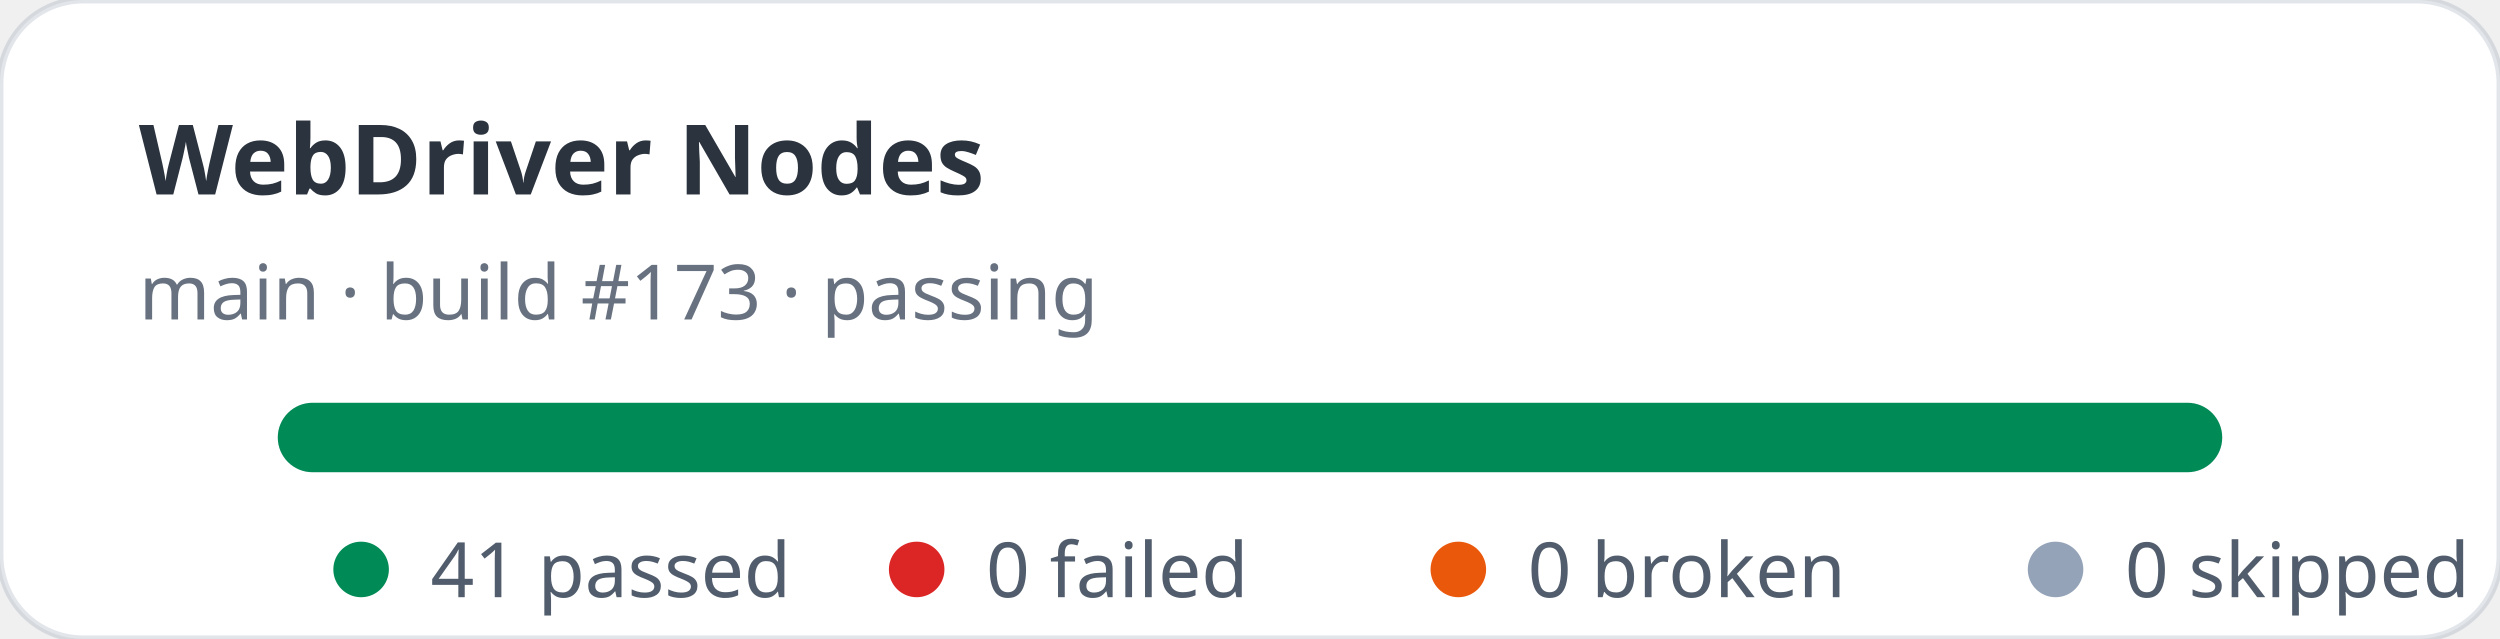
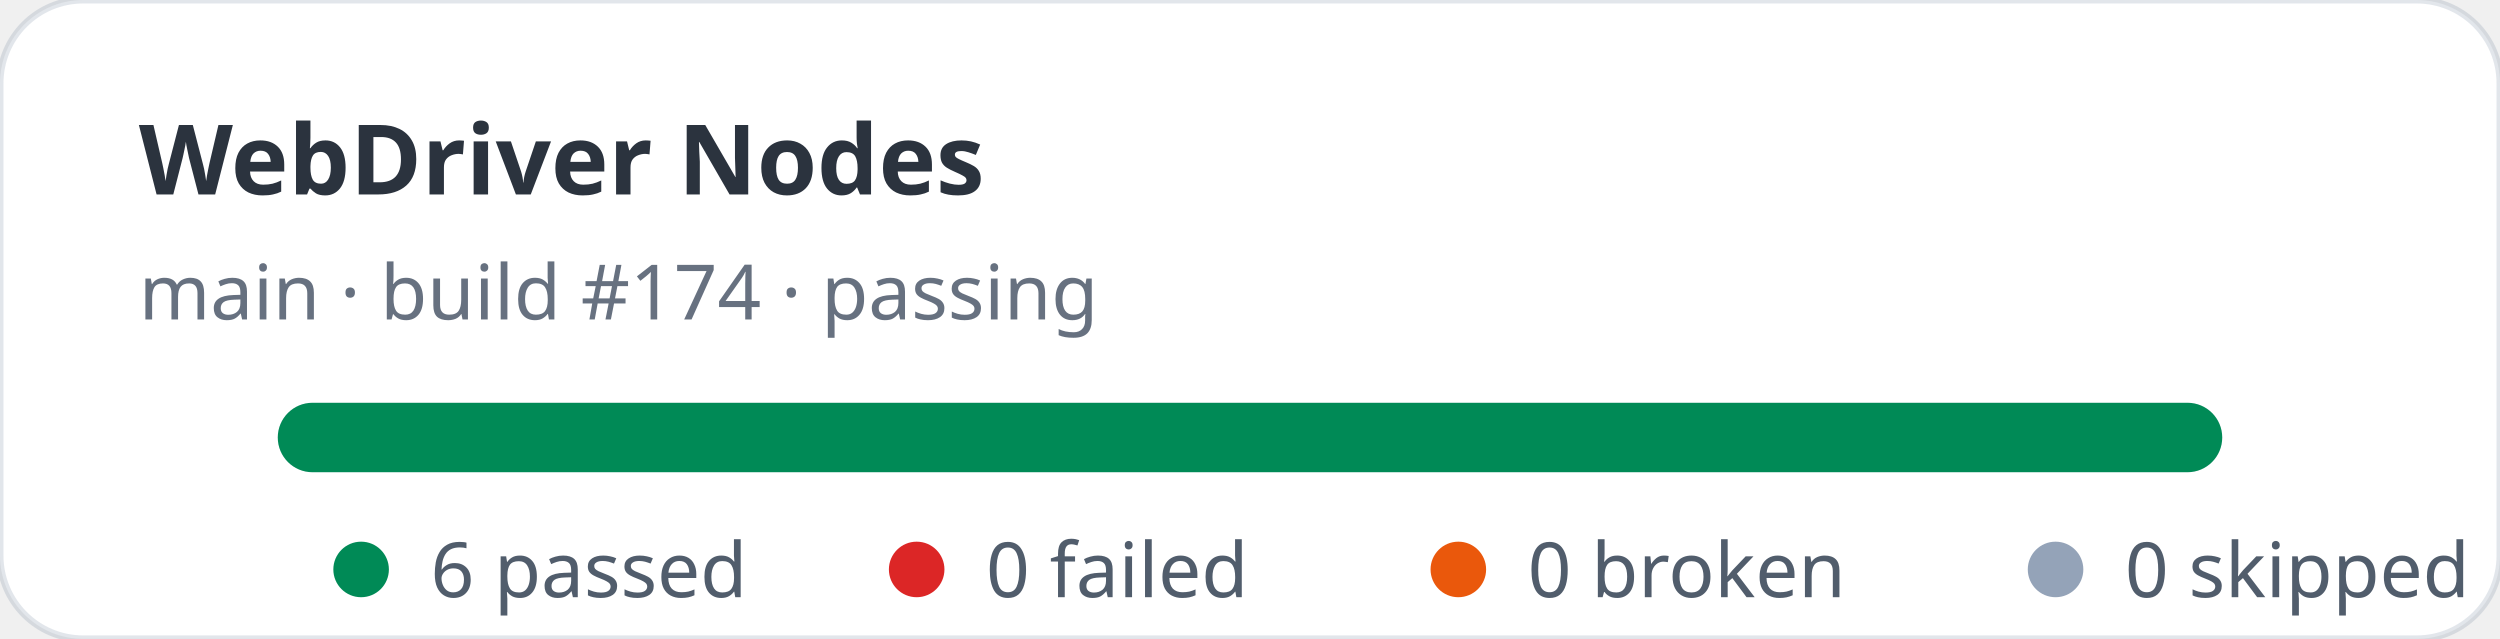
- <svg xmlns="http://www.w3.org/2000/svg" width="360" height="92" viewBox="0 0 360 92" role="img" aria-label="WebDriver Nodes stats: 41 passed, 0 failed">
+ <svg xmlns="http://www.w3.org/2000/svg" width="360" height="92" viewBox="0 0 360 92" role="img" aria-label="WebDriver Nodes stats: 6 passed, 0 failed">
  <rect width="360" height="92" rx="12" fill="#ffffff" stroke="rgba(11,48,86,0.12)" />
  <text x="20" y="28" fill="rgba(1,10,24,0.83)" font-family="ui-sans-serif,system-ui,sans-serif" font-size="14" font-weight="700">WebDriver Nodes</text>
-   <text x="20" y="46" fill="rgba(2,19,44,0.6)" font-family="ui-sans-serif,system-ui,sans-serif" font-size="11">main · build #173 · passing</text>
+   <text x="20" y="46" fill="rgba(2,19,44,0.6)" font-family="ui-sans-serif,system-ui,sans-serif" font-size="11">main · build #174 · passing</text>
  <rect x="40" y="58" width="280" height="10" rx="5" fill="#e2e8f0" />
  <rect x="40" y="58" width="280" height="10" rx="5" fill="#008a56" />
  <g font-family="ui-sans-serif,system-ui,sans-serif" font-size="11" fill="rgba(1,18,40,0.68)">
    <circle cx="52" cy="82" r="4" fill="#008a56" />
-     <text x="62" y="86">41 passed</text>
+     <text x="62" y="86">6 passed</text>
    <circle cx="132" cy="82" r="4" fill="#dc2626" />
    <text x="142" y="86">0 failed</text>
    <circle cx="210" cy="82" r="4" fill="#ea580c" />
    <text x="220" y="86">0 broken</text>
    <circle cx="296" cy="82" r="4" fill="#94a3b8" />
    <text x="306" y="86">0 skipped</text>
  </g>
</svg>
